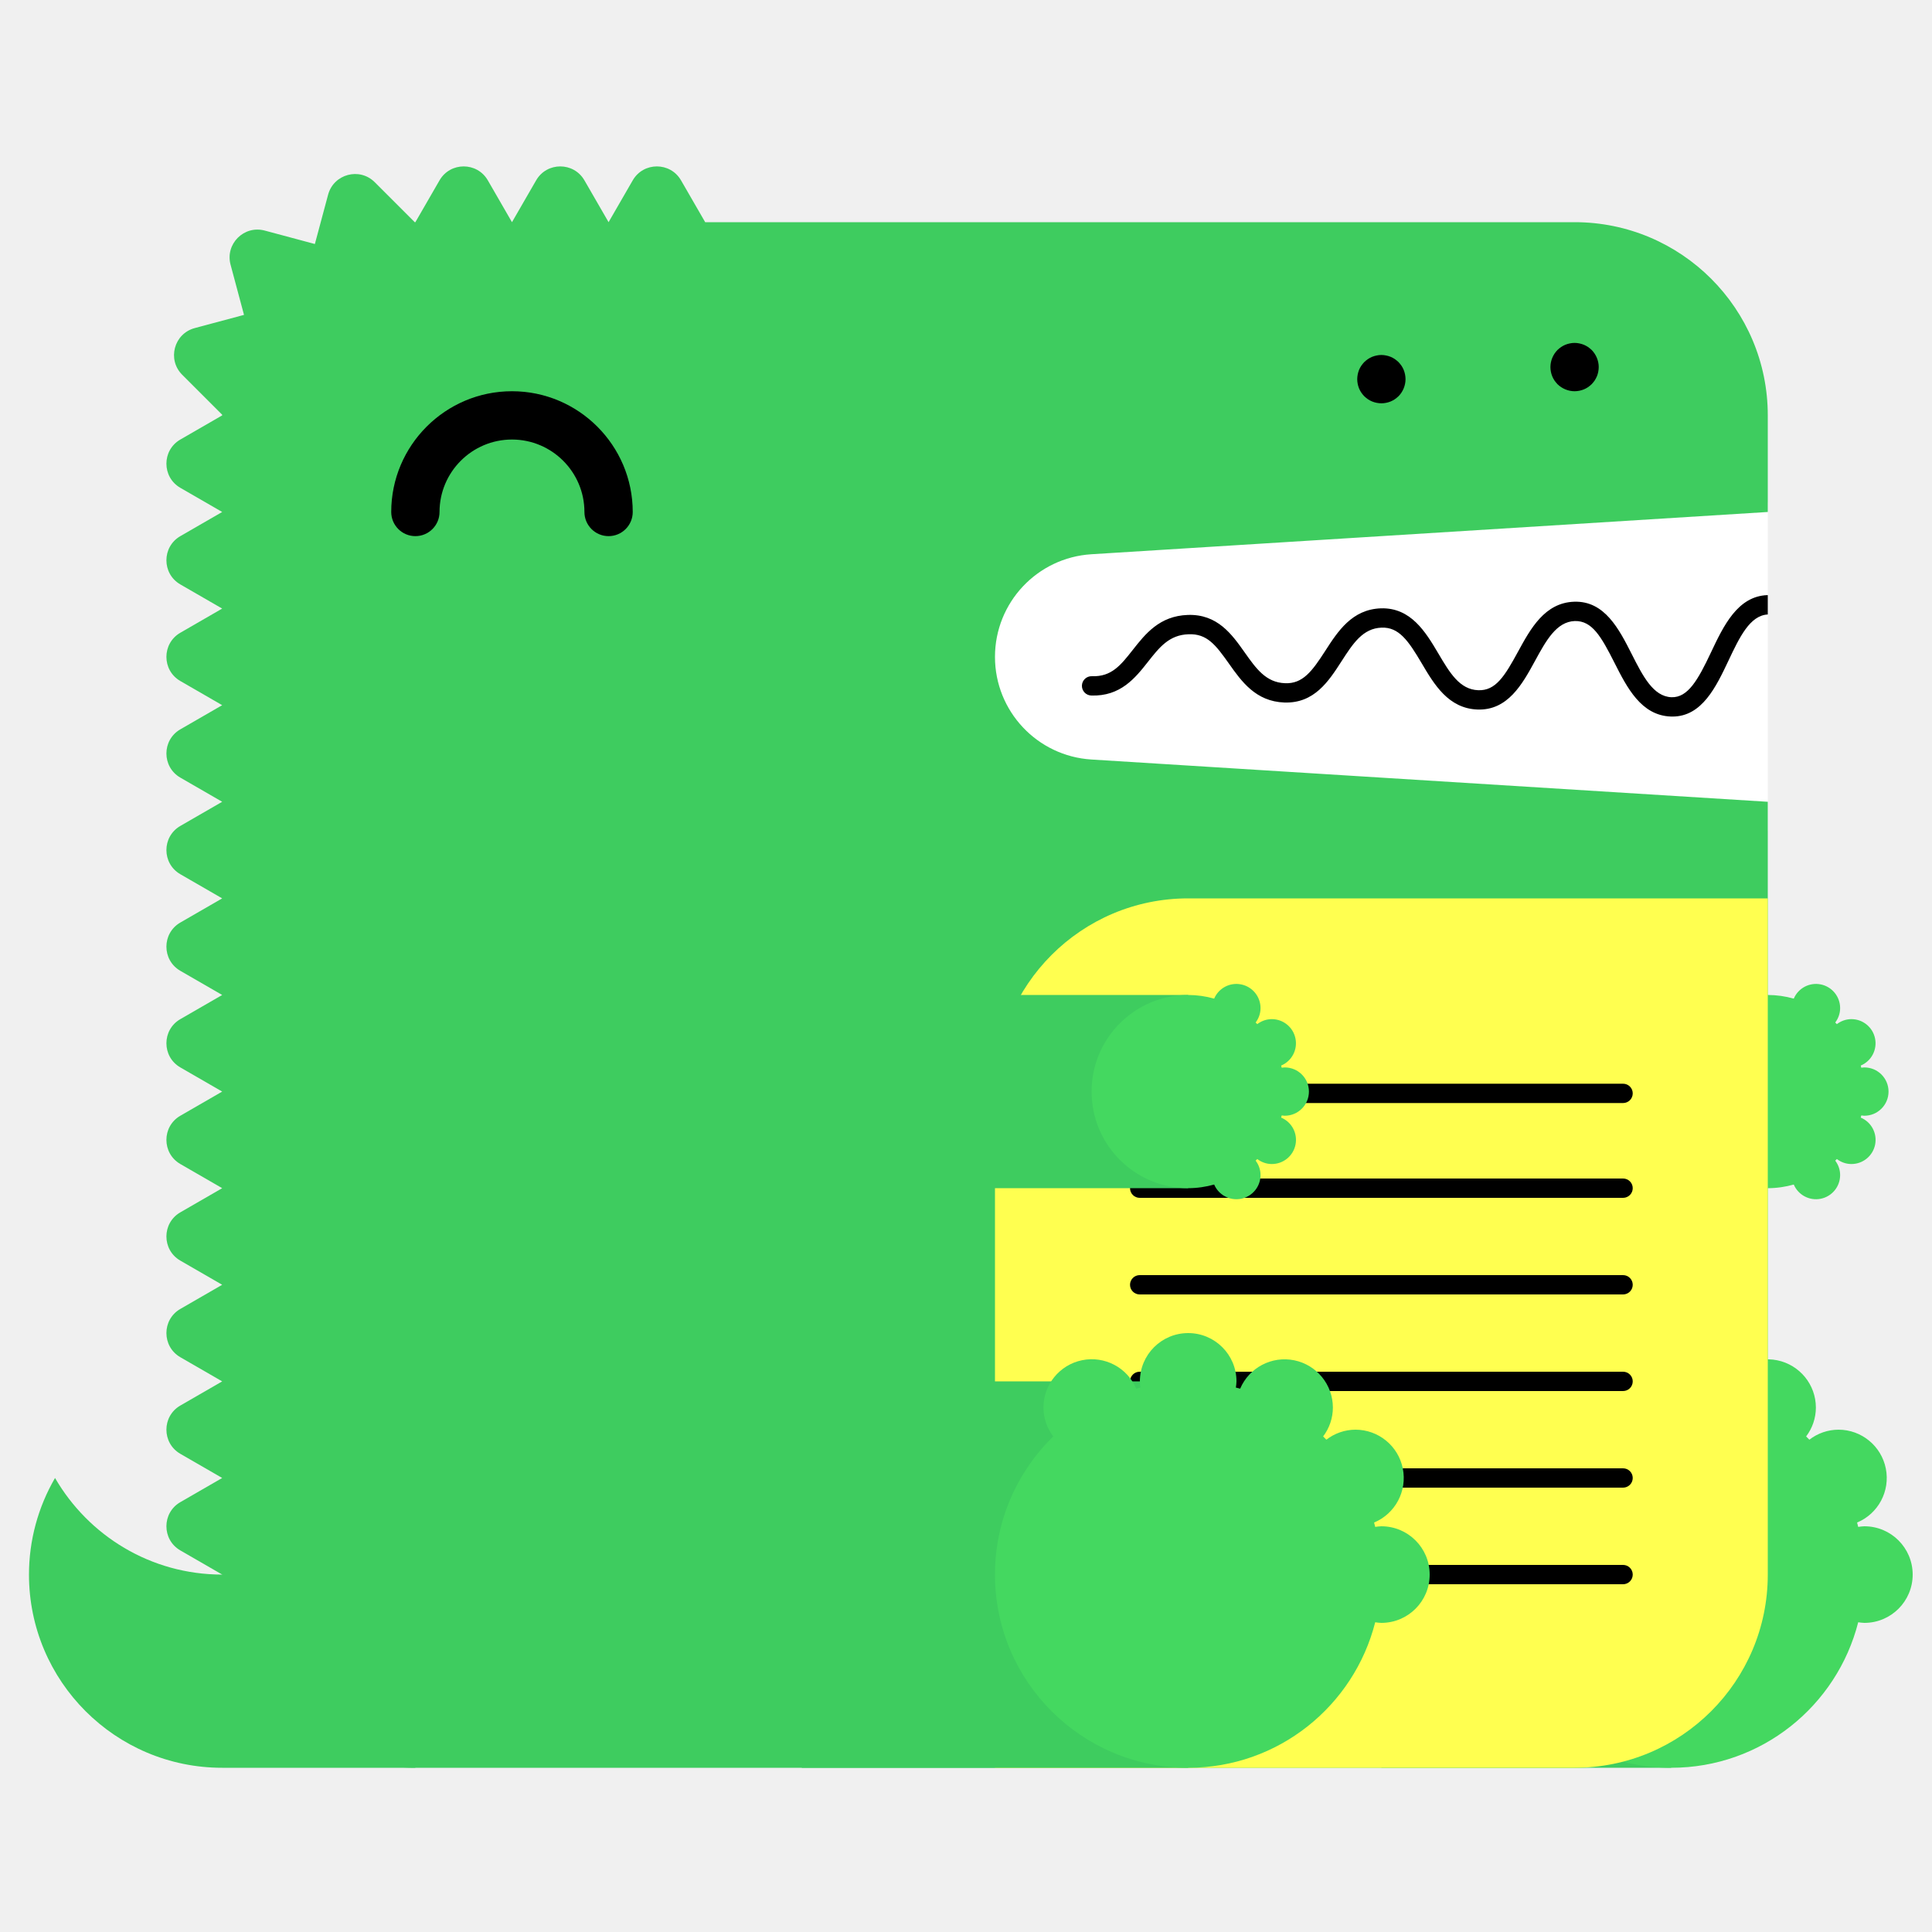
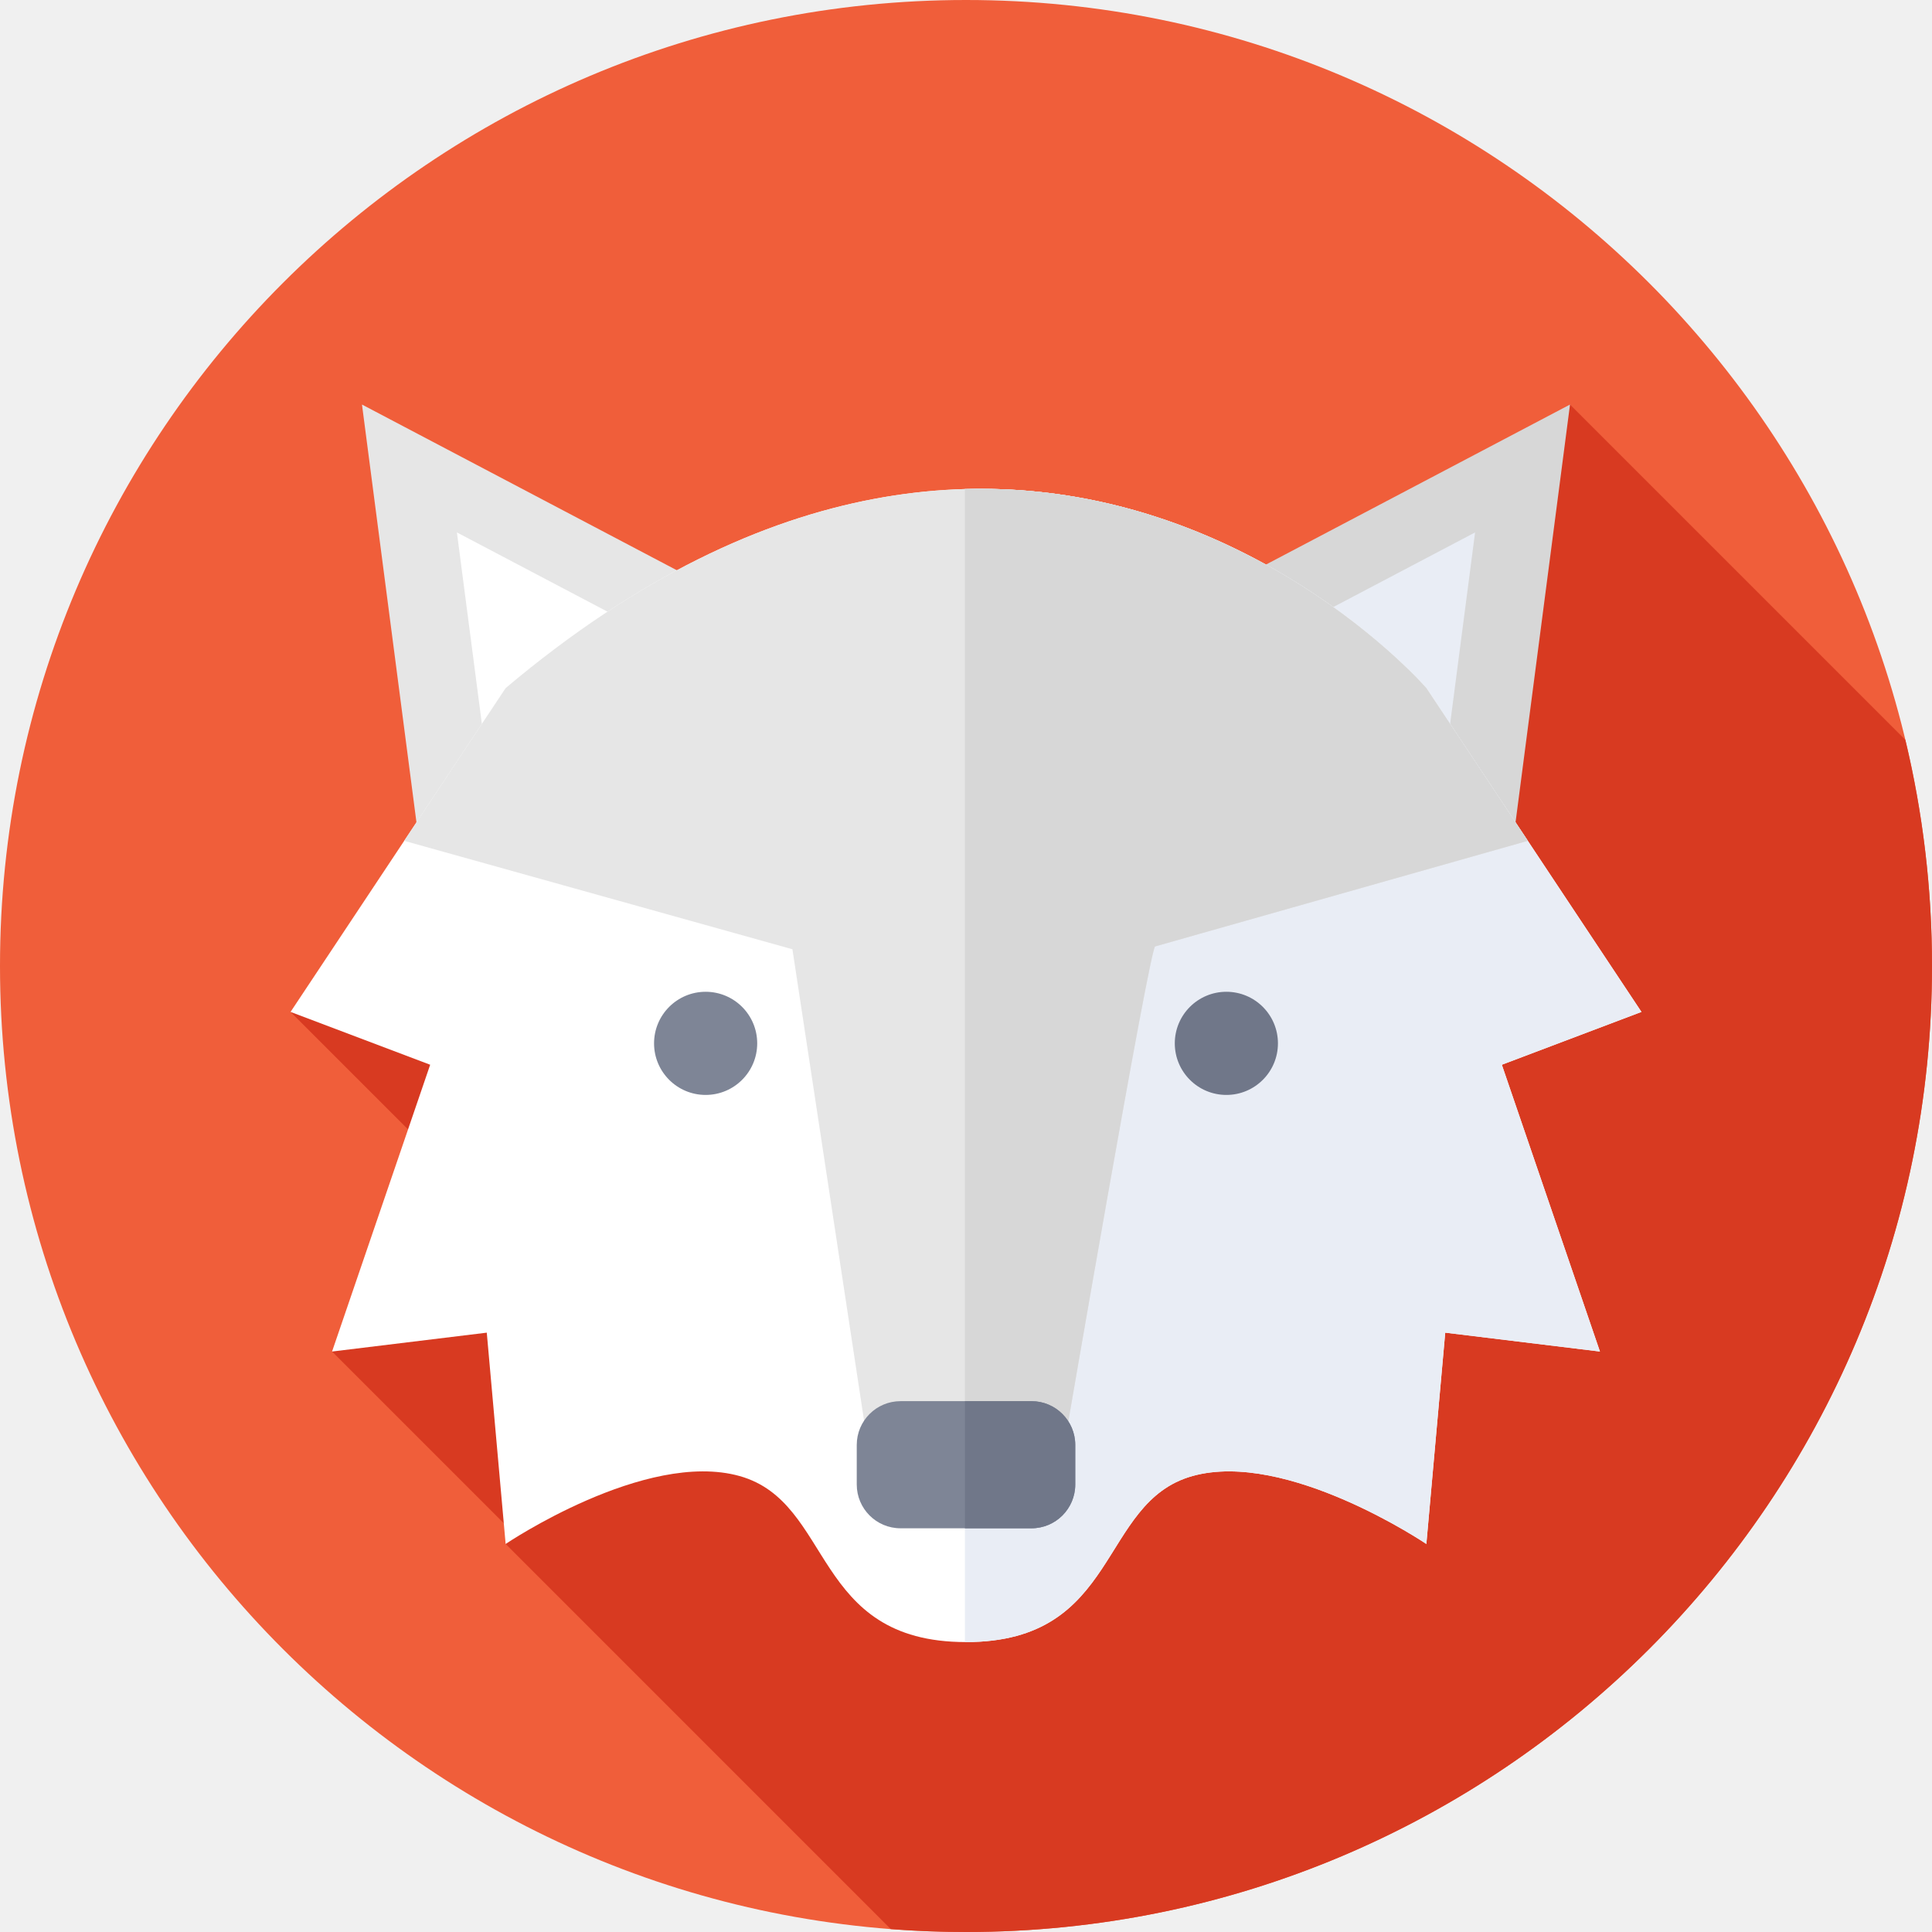
- <svg xmlns="http://www.w3.org/2000/svg" width="200" height="200" viewBox="0 0 200 200">
-   <g fill="none" fill-rule="evenodd">
-     <path fill="#FFF" d="M99 52h84v34H99z" />
-     <path d="M23 163c-7.398 0-13.843-4.027-17.303-10A19.886 19.886 0 0 0 3 163c0 11.046 8.954 20 20 20h20v-20H23z" fill="#3ECC5F" />
-     <path d="M112.98 57.376L183 53V43c0-11.046-8.954-20-20-20H73l-2.5-4.33c-1.112-1.925-3.889-1.925-5 0L63 23l-2.5-4.33c-1.111-1.925-3.889-1.925-5 0L53 23l-2.5-4.33c-1.111-1.925-3.889-1.925-5 0L43 23c-.022 0-.042.003-.065.003l-4.142-4.141c-1.57-1.571-4.252-.853-4.828 1.294l-1.369 5.104-5.192-1.392c-2.148-.575-4.111 1.389-3.535 3.536l1.39 5.193-5.102 1.367c-2.148.576-2.867 3.259-1.296 4.83l4.142 4.142c0 .021-.003.042-.003.064l-4.33 2.5c-1.925 1.111-1.925 3.889 0 5L23 53l-4.33 2.5c-1.925 1.111-1.925 3.889 0 5L23 63l-4.33 2.5c-1.925 1.111-1.925 3.889 0 5L23 73l-4.33 2.5c-1.925 1.111-1.925 3.889 0 5L23 83l-4.33 2.5c-1.925 1.111-1.925 3.889 0 5L23 93l-4.33 2.5c-1.925 1.111-1.925 3.889 0 5L23 103l-4.33 2.5c-1.925 1.111-1.925 3.889 0 5L23 113l-4.33 2.5c-1.925 1.111-1.925 3.889 0 5L23 123l-4.33 2.5c-1.925 1.111-1.925 3.889 0 5L23 133l-4.33 2.5c-1.925 1.111-1.925 3.889 0 5L23 143l-4.33 2.5c-1.925 1.111-1.925 3.889 0 5L23 153l-4.33 2.5c-1.925 1.111-1.925 3.889 0 5L23 163c0 11.046 8.954 20 20 20h120c11.046 0 20-8.954 20-20V83l-70.02-4.376A10.645 10.645 0 0 1 103 68c0-5.621 4.37-10.273 9.98-10.624" fill="#3ECC5F" />
-     <path fill="#3ECC5F" d="M143 183h30v-40h-30z" />
-     <path d="M193 158c-.219 0-.428.037-.639.064-.038-.15-.074-.301-.116-.451A5 5 0 0 0 190.32 148a4.96 4.96 0 0 0-3.016 1.036 26.531 26.531 0 0 0-.335-.336 4.955 4.955 0 0 0 1.011-2.987 5 5 0 0 0-9.599-1.959c-.148-.042-.297-.077-.445-.115.027-.211.064-.42.064-.639a5 5 0 0 0-5-5 5 5 0 0 0-5 5c0 .219.037.428.064.639-.148.038-.297.073-.445.115a4.998 4.998 0 0 0-9.599 1.959c0 1.125.384 2.151 1.011 2.987-3.717 3.632-6.031 8.693-6.031 14.3 0 11.046 8.954 20 20 20 9.339 0 17.16-6.41 19.361-15.064.211.027.42.064.639.064a5 5 0 0 0 5-5 5 5 0 0 0-5-5" fill="#44D860" />
-     <path fill="#3ECC5F" d="M153 123h30v-20h-30z" />
-     <path d="M193 115.5a2.5 2.5 0 1 0 0-5c-.109 0-.214.019-.319.032-.02-.075-.037-.15-.058-.225a2.501 2.501 0 0 0-.963-4.807c-.569 0-1.088.197-1.508.518a6.653 6.653 0 0 0-.168-.168c.314-.417.506-.931.506-1.494a2.5 2.5 0 0 0-4.8-.979A9.987 9.987 0 0 0 183 103c-5.522 0-10 4.478-10 10s4.478 10 10 10c.934 0 1.833-.138 2.69-.377a2.5 2.5 0 0 0 4.8-.979c0-.563-.192-1.077-.506-1.494.057-.055.113-.111.168-.168.42.321.939.518 1.508.518a2.5 2.5 0 0 0 .963-4.807c.021-.074.038-.15.058-.225.105.013.21.032.319.032" fill="#44D860" />
-     <path d="M63 55.5a2.5 2.5 0 0 1-2.5-2.5c0-4.136-3.364-7.5-7.5-7.5s-7.5 3.364-7.5 7.5a2.5 2.5 0 1 1-5 0c0-6.893 5.607-12.5 12.5-12.5S65.5 46.107 65.5 53a2.5 2.5 0 0 1-2.5 2.5" fill="#000" />
-     <path d="M103 183h60c11.046 0 20-8.954 20-20V93h-60c-11.046 0-20 8.954-20 20v70z" fill="#FFFF50" />
-     <path d="M168.02 124h-50.04a1 1 0 1 1 0-2h50.04a1 1 0 1 1 0 2m0 20h-50.04a1 1 0 1 1 0-2h50.04a1 1 0 1 1 0 2m0 20h-50.04a1 1 0 1 1 0-2h50.04a1 1 0 1 1 0 2m0-49.814h-50.04a1 1 0 1 1 0-2h50.04a1 1 0 1 1 0 2m0 19.814h-50.04a1 1 0 1 1 0-2h50.04a1 1 0 1 1 0 2m0 20h-50.04a1 1 0 1 1 0-2h50.04a1 1 0 1 1 0 2M183 61.611c-.012 0-.022-.006-.034-.005-3.09.105-4.552 3.196-5.842 5.923-1.346 2.85-2.387 4.703-4.093 4.647-1.889-.068-2.969-2.202-4.113-4.46-1.314-2.594-2.814-5.536-5.963-5.426-3.046.104-4.513 2.794-5.807 5.167-1.377 2.528-2.314 4.065-4.121 3.994-1.927-.07-2.951-1.805-4.136-3.813-1.321-2.236-2.848-4.75-5.936-4.664-2.994.103-4.465 2.385-5.763 4.4-1.373 2.13-2.335 3.428-4.165 3.351-1.973-.07-2.992-1.51-4.171-3.177-1.324-1.873-2.816-3.993-5.895-3.89-2.928.1-4.399 1.97-5.696 3.618-1.232 1.564-2.194 2.802-4.229 2.724a1 1 0 0 0-.072 2c3.017.101 4.545-1.8 5.872-3.487 1.177-1.496 2.193-2.787 4.193-2.855 1.926-.082 2.829 1.115 4.195 3.045 1.297 1.834 2.769 3.914 5.731 4.021 3.103.104 4.596-2.215 5.918-4.267 1.182-1.834 2.202-3.417 4.15-3.484 1.793-.067 2.769 1.35 4.145 3.681 1.297 2.197 2.766 4.686 5.787 4.796 3.125.108 4.634-2.62 5.949-5.035 1.139-2.088 2.214-4.06 4.119-4.126 1.793-.042 2.728 1.595 4.111 4.33 1.292 2.553 2.757 5.445 5.825 5.556l.169.003c3.064 0 4.518-3.075 5.805-5.794 1.139-2.41 2.217-4.68 4.067-4.773v-2z" fill="#000" />
-     <path fill="#3ECC5F" d="M83 183h40v-40H83z" />
-     <path d="M143 158c-.219 0-.428.037-.639.064-.038-.15-.074-.301-.116-.451A5 5 0 0 0 140.32 148a4.96 4.96 0 0 0-3.016 1.036 26.531 26.531 0 0 0-.335-.336 4.955 4.955 0 0 0 1.011-2.987 5 5 0 0 0-9.599-1.959c-.148-.042-.297-.077-.445-.115.027-.211.064-.42.064-.639a5 5 0 0 0-5-5 5 5 0 0 0-5 5c0 .219.037.428.064.639-.148.038-.297.073-.445.115a4.998 4.998 0 0 0-9.599 1.959c0 1.125.384 2.151 1.011 2.987-3.717 3.632-6.031 8.693-6.031 14.3 0 11.046 8.954 20 20 20 9.339 0 17.16-6.41 19.361-15.064.211.027.42.064.639.064a5 5 0 0 0 5-5 5 5 0 0 0-5-5" fill="#44D860" />
-     <path fill="#3ECC5F" d="M83 123h40v-20H83z" />
-     <path d="M133 115.5a2.5 2.5 0 1 0 0-5c-.109 0-.214.019-.319.032-.02-.075-.037-.15-.058-.225a2.501 2.501 0 0 0-.963-4.807c-.569 0-1.088.197-1.508.518a6.653 6.653 0 0 0-.168-.168c.314-.417.506-.931.506-1.494a2.5 2.5 0 0 0-4.8-.979A9.987 9.987 0 0 0 123 103c-5.522 0-10 4.478-10 10s4.478 10 10 10c.934 0 1.833-.138 2.69-.377a2.5 2.5 0 0 0 4.8-.979c0-.563-.192-1.077-.506-1.494.057-.055.113-.111.168-.168.42.321.939.518 1.508.518a2.5 2.5 0 0 0 .963-4.807c.021-.074.038-.15.058-.225.105.013.21.032.319.032" fill="#44D860" />
-     <path d="M143 41.75c-.16 0-.33-.02-.49-.05a2.52 2.52 0 0 1-.47-.14c-.15-.06-.29-.14-.431-.23-.13-.09-.259-.2-.38-.31-.109-.12-.219-.24-.309-.38s-.17-.28-.231-.43a2.619 2.619 0 0 1-.189-.96c0-.16.02-.33.05-.49.03-.16.08-.31.139-.47.061-.15.141-.29.231-.43.09-.13.2-.26.309-.38.121-.11.25-.22.38-.31.141-.09.281-.17.431-.23.149-.06.31-.11.47-.14.32-.07.65-.07.98 0 .159.03.32.08.47.14.149.06.29.14.43.23.13.09.259.2.38.31.11.12.22.25.31.38.09.14.17.28.23.43.06.16.11.31.14.47.029.16.05.33.05.49 0 .66-.271 1.31-.73 1.77-.121.11-.25.22-.38.31-.14.09-.281.17-.43.23a2.565 2.565 0 0 1-.96.19m20-1.25c-.66 0-1.3-.27-1.771-.73a3.802 3.802 0 0 1-.309-.38c-.09-.14-.17-.28-.231-.43a2.619 2.619 0 0 1-.189-.96c0-.66.27-1.3.729-1.77.121-.11.25-.22.38-.31.141-.09.281-.17.431-.23.149-.06.31-.11.47-.14.32-.07.66-.07.98 0 .159.03.32.08.47.14.149.06.29.14.43.23.13.09.259.2.38.31.459.47.73 1.11.73 1.77 0 .16-.021.33-.05.49-.03.16-.08.32-.14.47-.07.15-.14.29-.23.43-.09.13-.2.26-.31.38-.121.11-.25.22-.38.31-.14.09-.281.17-.43.23a2.565 2.565 0 0 1-.96.19" fill="#000" />
-   </g>
+ <svg xmlns="http://www.w3.org/2000/svg" height="512pt" viewBox="0 0 512 512" width="512pt">
+   <path d="m512 256c0 141.387-114.613 256-256 256s-256-114.613-256-256 114.613-256 256-256 256 114.613 256 256zm0 0" fill="#f05e3a" />
+   <path d="m512 256c0-20.645-2.461-40.711-7.074-59.938l-88.855-88.855-77.062 89.176-262.008 71.785 58.281 58.281-47.281 31.719 48.5 48.496-2.5 2.504 102.066 102.066c6.578.504 13.227.766 19.934.766 141.387 0 256-114.613 256-256zm0 0" fill="#d83a21" />
+   <path d="m211.898 168.242-115.969-61.035 15.586 119.547zm0 0" fill="#e6e6e6" />
+   <path d="m193.648 179.289-72.562-38.191 9.754 74.805zm0 0" fill="#fff" />
+   <path d="m300.102 168.242 115.969-61.035-15.586 119.547zm0 0" fill="#d7d7d7" />
+   <path d="m318.352 179.289 72.562-38.191-9.754 74.805zm0 0" fill="#e9edf5" />
+   <path d="m134 182.352-57 85.816 37 14-26 76 41-5 5 56s37-25 62-18 19 44 60 44 35-37 60-44 62 18 62 18l5-56 41 5-26-76 37-14-57-85.816s-103-118.82-244 0zm0 0" fill="#fff" />
+   <path d="m435 268.168-57-85.816s-47.559-54.863-122.285-52.75v305.562c.094 0 .188.004.285.004 41 0 35-37 60-44s62 18 62 18l5-56 41 5-26-76zm0 0" fill="#e9edf5" />
+   <path d="m200.668 276.5c0 7.547-6.121 13.668-13.668 13.668s-13.668-6.121-13.668-13.668 6.121-13.668 13.668-13.668 13.668 6.121 13.668 13.668zm0 0" fill="#7e8596" />
+   <path d="m338.668 276.5c0 7.547-6.121 13.668-13.668 13.668s-13.668-6.121-13.668-13.668 6.121-13.668 13.668-13.668 13.668 6.121 13.668 13.668zm0 0" fill="#707789" />
+   <path d="m306.141 250.809 98.746-27.98-26.887-40.477s-103-118.816-244 0l-26.887 40.477 102.887 28.734 20 131.602h52c0 .004 22.758-132.637 24.141-132.355zm0 0" fill="#e6e6e6" />
+   <path d="m378 182.352s-47.559-54.863-122.285-52.75v253.566h26.285s22.758-132.641 24.141-132.359l98.746-27.98zm0 0" fill="#d7d7d7" />
+   <path d="m273.348 405.012h-34.695c-6.41 0-11.605-5.195-11.605-11.605v-10.48c0-6.41 5.195-11.605 11.605-11.605h34.695c6.41 0 11.605 5.195 11.605 11.605v10.48c0 6.41-5.195 11.605-11.605 11.605zm0 0" fill="#7e8596" />
+   <path d="m273.348 371.32h-17.633v33.691h17.633c6.41 0 11.605-5.195 11.605-11.605v-10.48c0-6.41-5.195-11.605-11.605-11.605zm0 0" fill="#707789" />
</svg>
